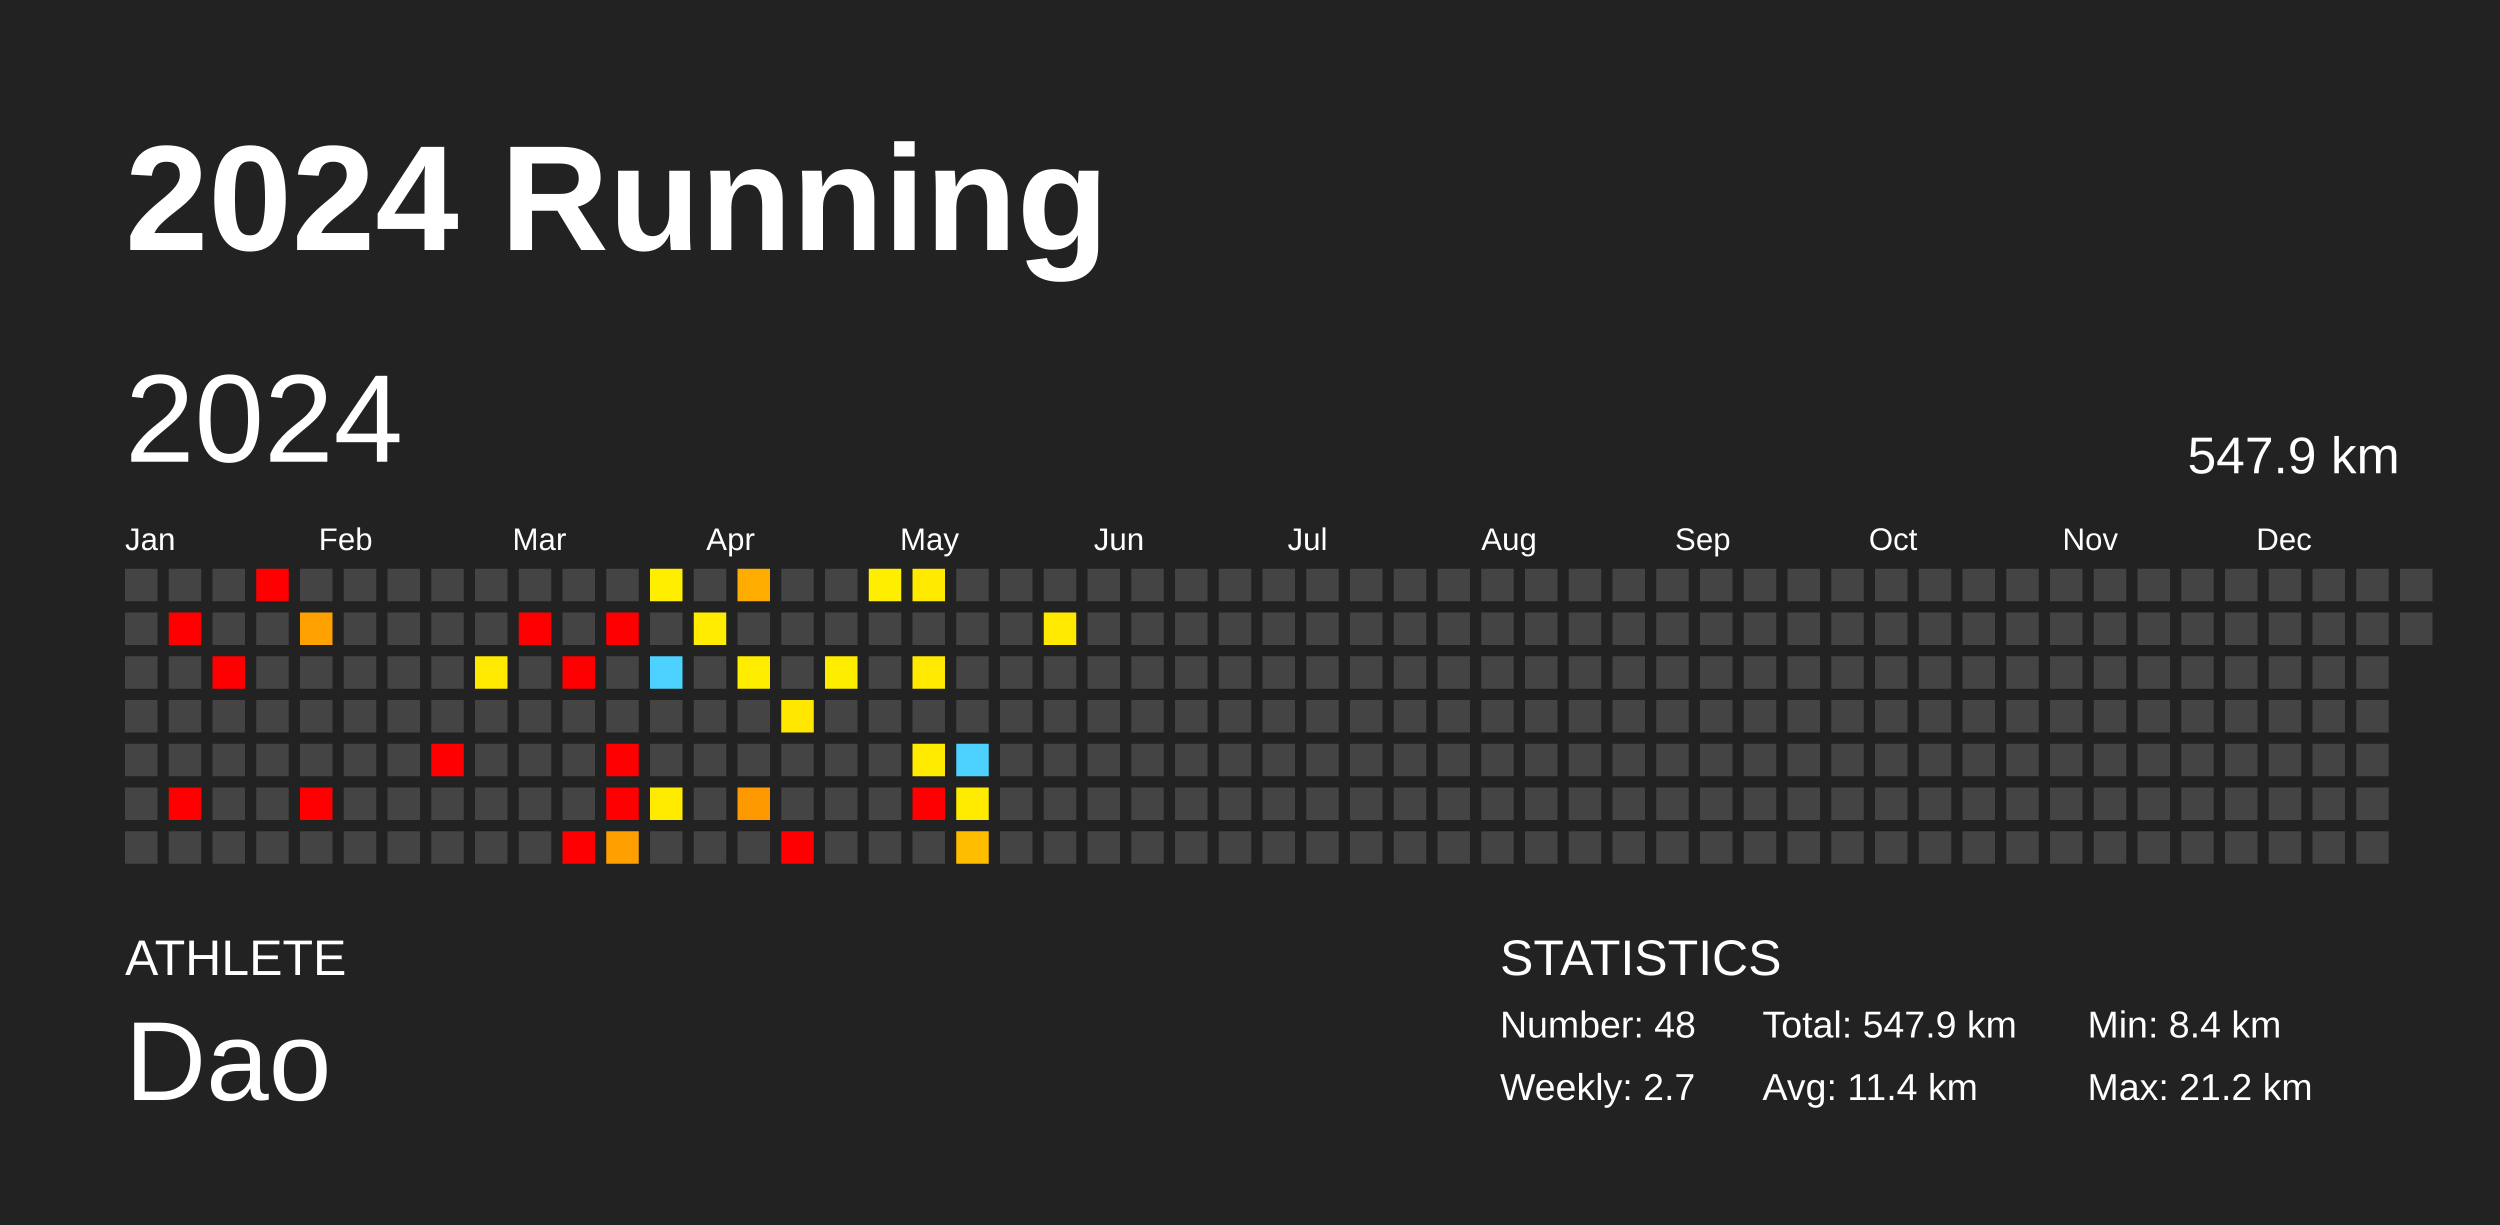
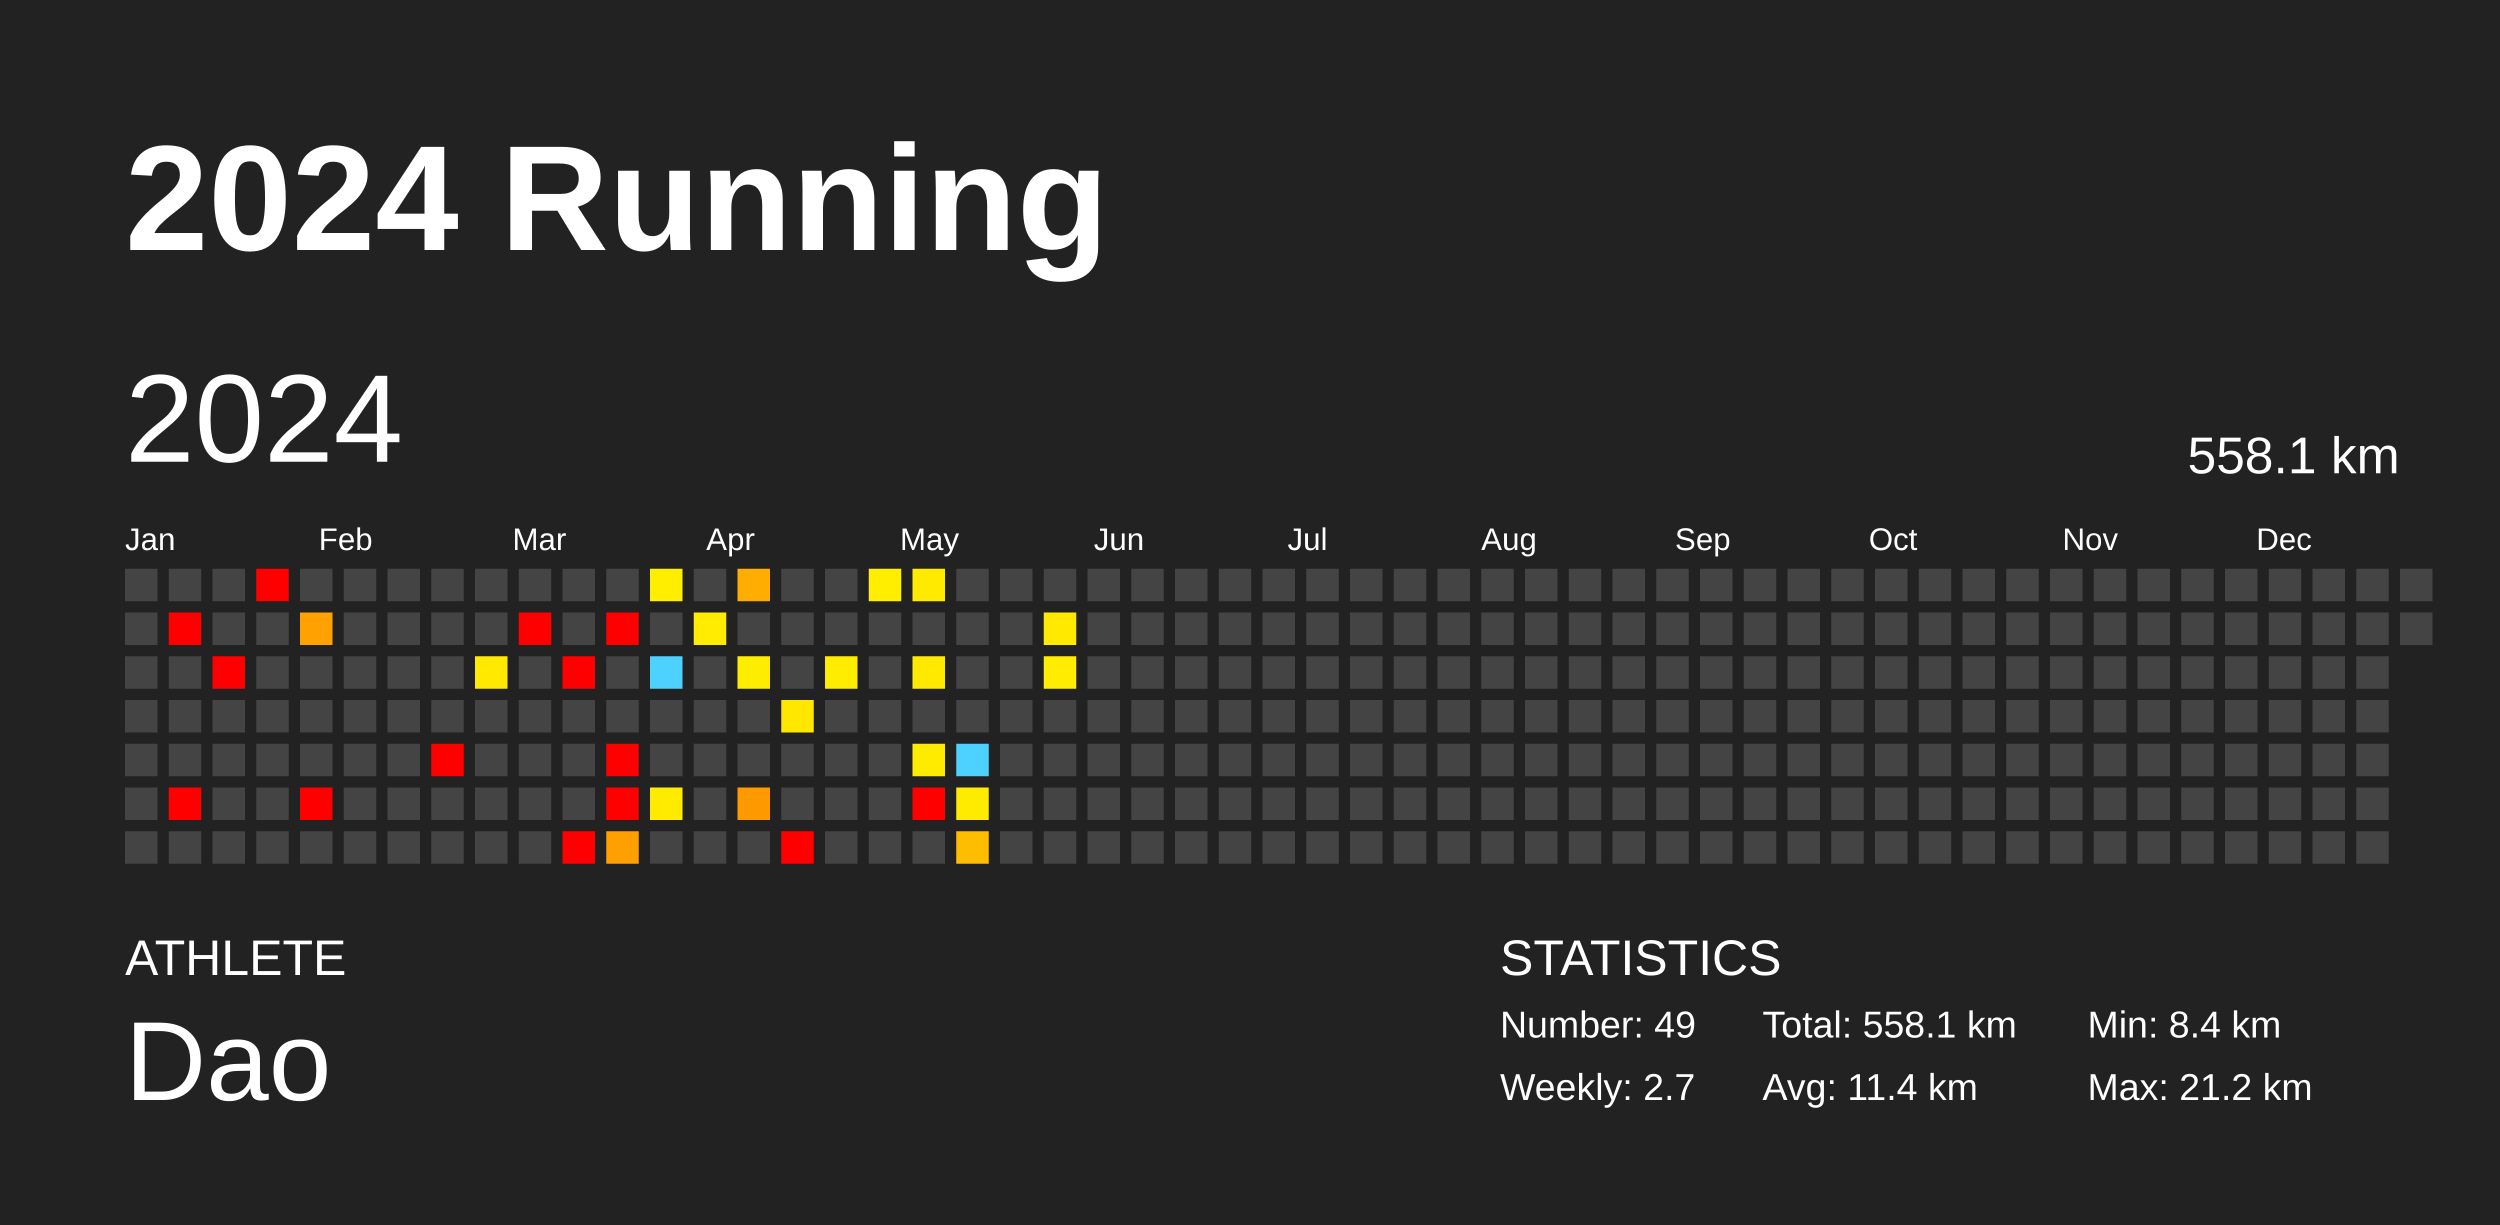
<svg xmlns="http://www.w3.org/2000/svg" baseProfile="full" height="98mm" version="1.1" viewBox="0,0,200,98" width="200mm">
  <defs />
  <rect fill="#222222" height="98" width="200" x="0" y="0" />
  <text fill="#FFFFFF" style="font-size:12px; font-family:Arial; font-weight:bold;" x="10" y="20">2024 Running</text>
  <text fill="#FFFFFF" style="font-size:4px; font-family:Arial" x="10" y="78">ATHLETE</text>
  <text fill="#FFFFFF" style="font-size:9px; font-family:Arial" x="10" y="88">Dao</text>
  <text fill="#FFFFFF" style="font-size:4px; font-family:Arial" x="120" y="78">STATISTICS</text>
-   <text fill="#FFFFFF" style="font-size:3px; font-family:Arial" x="120" y="83">Number: 48</text>
+   <text fill="#FFFFFF" style="font-size:3px; font-family:Arial" x="120" y="83">Number: 49</text>
  <text fill="#FFFFFF" style="font-size:3px; font-family:Arial" x="120" y="88">Weekly: 2.7</text>
-   <text fill="#FFFFFF" style="font-size:3px; font-family:Arial" x="141" y="83">Total: 547.9 km</text>
+   <text fill="#FFFFFF" style="font-size:3px; font-family:Arial" x="141" y="83">Total: 558.1 km</text>
  <text fill="#FFFFFF" style="font-size:3px; font-family:Arial" x="141" y="88">Avg: 11.4 km</text>
  <text fill="#FFFFFF" style="font-size:3px; font-family:Arial" x="167" y="83">Min: 8.4 km</text>
  <text fill="#FFFFFF" style="font-size:3px; font-family:Arial" x="167" y="88">Max: 21.2 km</text>
  <text dominant-baseline="hanging" fill="#FFFFFF" style="font-size:10.0px; font-family:Arial;" x="10" y="30">2024</text>
-   <text dominant-baseline="hanging" fill="#FFFFFF" style="font-size:4.125px; font-family:Arial;" x="175" y="35">547.9 km</text>
+   <text dominant-baseline="hanging" fill="#FFFFFF" style="font-size:4.125px; font-family:Arial;" x="175" y="35">558.1 km</text>
  <text fill="#FFFFFF" style="font-size:2.5px; font-family:Arial" x="10.0" y="44">Jan</text>
  <text fill="#FFFFFF" style="font-size:2.5px; font-family:Arial" x="25.5" y="44">Feb</text>
  <text fill="#FFFFFF" style="font-size:2.5px; font-family:Arial" x="41.0" y="44">Mar</text>
  <text fill="#FFFFFF" style="font-size:2.5px; font-family:Arial" x="56.5" y="44">Apr</text>
  <text fill="#FFFFFF" style="font-size:2.5px; font-family:Arial" x="72.0" y="44">May</text>
  <text fill="#FFFFFF" style="font-size:2.5px; font-family:Arial" x="87.5" y="44">Jun</text>
  <text fill="#FFFFFF" style="font-size:2.5px; font-family:Arial" x="103.0" y="44">Jul</text>
  <text fill="#FFFFFF" style="font-size:2.5px; font-family:Arial" x="118.5" y="44">Aug</text>
  <text fill="#FFFFFF" style="font-size:2.5px; font-family:Arial" x="134.0" y="44">Sep</text>
  <text fill="#FFFFFF" style="font-size:2.5px; font-family:Arial" x="149.5" y="44">Oct</text>
  <text fill="#FFFFFF" style="font-size:2.5px; font-family:Arial" x="165.0" y="44">Nov</text>
  <text fill="#FFFFFF" style="font-size:2.5px; font-family:Arial" x="180.5" y="44">Dec</text>
  <rect fill="#444444" height="2.6" width="2.6" x="10.0" y="45.5" />
  <rect fill="#444444" height="2.6" width="2.6" x="10.0" y="49.0" />
  <rect fill="#444444" height="2.6" width="2.6" x="10.0" y="52.5" />
  <rect fill="#444444" height="2.6" width="2.6" x="10.0" y="56.0" />
  <rect fill="#444444" height="2.6" width="2.6" x="10.0" y="59.5" />
  <rect fill="#444444" height="2.6" width="2.6" x="10.0" y="63.0" />
  <rect fill="#444444" height="2.6" width="2.6" x="10.0" y="66.5" />
  <rect fill="#444444" height="2.6" width="2.6" x="13.5" y="45.5" />
  <rect fill="red" height="2.6" width="2.6" x="13.5" y="49.0" />
  <rect fill="#444444" height="2.6" width="2.6" x="13.5" y="52.5" />
  <rect fill="#444444" height="2.6" width="2.6" x="13.5" y="56.0" />
  <rect fill="#444444" height="2.6" width="2.6" x="13.5" y="59.5" />
  <rect fill="red" height="2.6" width="2.6" x="13.5" y="63.0" />
  <rect fill="#444444" height="2.6" width="2.6" x="13.5" y="66.5" />
  <rect fill="#444444" height="2.6" width="2.6" x="17.0" y="45.5" />
  <rect fill="#444444" height="2.6" width="2.6" x="17.0" y="49.0" />
  <rect fill="red" height="2.6" width="2.6" x="17.0" y="52.5" />
  <rect fill="#444444" height="2.6" width="2.6" x="17.0" y="56.0" />
  <rect fill="#444444" height="2.6" width="2.6" x="17.0" y="59.5" />
  <rect fill="#444444" height="2.6" width="2.6" x="17.0" y="63.0" />
  <rect fill="#444444" height="2.6" width="2.6" x="17.0" y="66.5" />
  <rect fill="red" height="2.6" width="2.6" x="20.5" y="45.5" />
  <rect fill="#444444" height="2.6" width="2.6" x="20.5" y="49.0" />
  <rect fill="#444444" height="2.6" width="2.6" x="20.5" y="52.5" />
  <rect fill="#444444" height="2.6" width="2.6" x="20.5" y="56.0" />
  <rect fill="#444444" height="2.6" width="2.6" x="20.5" y="59.5" />
  <rect fill="#444444" height="2.6" width="2.6" x="20.5" y="63.0" />
  <rect fill="#444444" height="2.6" width="2.6" x="20.5" y="66.5" />
  <rect fill="#444444" height="2.6" width="2.6" x="24.0" y="45.5" />
  <rect fill="#ffa100" height="2.6" width="2.6" x="24.0" y="49.0" />
  <rect fill="#444444" height="2.6" width="2.6" x="24.0" y="52.5" />
  <rect fill="#444444" height="2.6" width="2.6" x="24.0" y="56.0" />
  <rect fill="#444444" height="2.6" width="2.6" x="24.0" y="59.5" />
  <rect fill="red" height="2.6" width="2.6" x="24.0" y="63.0" />
  <rect fill="#444444" height="2.6" width="2.6" x="24.0" y="66.5" />
  <rect fill="#444444" height="2.6" width="2.6" x="27.5" y="45.5" />
  <rect fill="#444444" height="2.6" width="2.6" x="27.5" y="49.0" />
  <rect fill="#444444" height="2.6" width="2.6" x="27.5" y="52.5" />
  <rect fill="#444444" height="2.6" width="2.6" x="27.5" y="56.0" />
  <rect fill="#444444" height="2.6" width="2.6" x="27.5" y="59.5" />
  <rect fill="#444444" height="2.6" width="2.6" x="27.5" y="63.0" />
  <rect fill="#444444" height="2.6" width="2.6" x="27.5" y="66.5" />
  <rect fill="#444444" height="2.6" width="2.6" x="31.0" y="45.5" />
  <rect fill="#444444" height="2.6" width="2.6" x="31.0" y="49.0" />
  <rect fill="#444444" height="2.6" width="2.6" x="31.0" y="52.5" />
  <rect fill="#444444" height="2.6" width="2.6" x="31.0" y="56.0" />
  <rect fill="#444444" height="2.6" width="2.6" x="31.0" y="59.5" />
  <rect fill="#444444" height="2.6" width="2.6" x="31.0" y="63.0" />
  <rect fill="#444444" height="2.6" width="2.6" x="31.0" y="66.5" />
  <rect fill="#444444" height="2.6" width="2.6" x="34.5" y="45.5" />
  <rect fill="#444444" height="2.6" width="2.6" x="34.5" y="49.0" />
  <rect fill="#444444" height="2.6" width="2.6" x="34.5" y="52.5" />
  <rect fill="#444444" height="2.6" width="2.6" x="34.5" y="56.0" />
  <rect fill="red" height="2.6" width="2.6" x="34.5" y="59.5" />
  <rect fill="#444444" height="2.6" width="2.6" x="34.5" y="63.0" />
  <rect fill="#444444" height="2.6" width="2.6" x="34.5" y="66.5" />
  <rect fill="#444444" height="2.6" width="2.6" x="38.0" y="45.5" />
  <rect fill="#444444" height="2.6" width="2.6" x="38.0" y="49.0" />
  <rect fill="#ffe900" height="2.6" width="2.6" x="38.0" y="52.5" />
  <rect fill="#444444" height="2.6" width="2.6" x="38.0" y="56.0" />
  <rect fill="#444444" height="2.6" width="2.6" x="38.0" y="59.5" />
  <rect fill="#444444" height="2.6" width="2.6" x="38.0" y="63.0" />
  <rect fill="#444444" height="2.6" width="2.6" x="38.0" y="66.5" />
  <rect fill="#444444" height="2.6" width="2.6" x="41.5" y="45.5" />
  <rect fill="red" height="2.6" width="2.6" x="41.5" y="49.0" />
  <rect fill="#444444" height="2.6" width="2.6" x="41.5" y="52.5" />
  <rect fill="#444444" height="2.6" width="2.6" x="41.5" y="56.0" />
  <rect fill="#444444" height="2.6" width="2.6" x="41.5" y="59.5" />
  <rect fill="#444444" height="2.6" width="2.6" x="41.5" y="63.0" />
  <rect fill="#444444" height="2.6" width="2.6" x="41.5" y="66.5" />
  <rect fill="#444444" height="2.6" width="2.6" x="45.0" y="45.5" />
  <rect fill="#444444" height="2.6" width="2.6" x="45.0" y="49.0" />
  <rect fill="red" height="2.6" width="2.6" x="45.0" y="52.5" />
  <rect fill="#444444" height="2.6" width="2.6" x="45.0" y="56.0" />
  <rect fill="#444444" height="2.6" width="2.6" x="45.0" y="59.5" />
  <rect fill="#444444" height="2.6" width="2.6" x="45.0" y="63.0" />
  <rect fill="red" height="2.6" width="2.6" x="45.0" y="66.5" />
  <rect fill="#444444" height="2.6" width="2.6" x="48.5" y="45.5" />
  <rect fill="red" height="2.6" width="2.6" x="48.5" y="49.0" />
  <rect fill="#444444" height="2.6" width="2.6" x="48.5" y="52.5" />
  <rect fill="#444444" height="2.6" width="2.6" x="48.5" y="56.0" />
  <rect fill="red" height="2.6" width="2.6" x="48.5" y="59.5" />
  <rect fill="red" height="2.6" width="2.6" x="48.5" y="63.0" />
  <rect fill="#ff9f00" height="2.6" width="2.6" x="48.5" y="66.5" />
  <rect fill="#ffee00" height="2.6" width="2.6" x="52.0" y="45.5" />
  <rect fill="#444444" height="2.6" width="2.6" x="52.0" y="49.0" />
  <rect fill="#4dd2ff" height="2.6" width="2.6" x="52.0" y="52.5" />
  <rect fill="#444444" height="2.6" width="2.6" x="52.0" y="56.0" />
  <rect fill="#444444" height="2.6" width="2.6" x="52.0" y="59.5" />
  <rect fill="#ffeb00" height="2.6" width="2.6" x="52.0" y="63.0" />
  <rect fill="#444444" height="2.6" width="2.6" x="52.0" y="66.5" />
  <rect fill="#444444" height="2.6" width="2.6" x="55.5" y="45.5" />
  <rect fill="#ffec00" height="2.6" width="2.6" x="55.5" y="49.0" />
  <rect fill="#444444" height="2.6" width="2.6" x="55.5" y="52.5" />
  <rect fill="#444444" height="2.6" width="2.6" x="55.5" y="56.0" />
  <rect fill="#444444" height="2.6" width="2.6" x="55.5" y="59.5" />
  <rect fill="#444444" height="2.6" width="2.6" x="55.5" y="63.0" />
  <rect fill="#444444" height="2.6" width="2.6" x="55.5" y="66.5" />
  <rect fill="#ffad00" height="2.6" width="2.6" x="59.0" y="45.5" />
  <rect fill="#444444" height="2.6" width="2.6" x="59.0" y="49.0" />
  <rect fill="#ffed00" height="2.6" width="2.6" x="59.0" y="52.5" />
  <rect fill="#444444" height="2.6" width="2.6" x="59.0" y="56.0" />
  <rect fill="#444444" height="2.6" width="2.6" x="59.0" y="59.5" />
  <rect fill="#ff9900" height="2.6" width="2.6" x="59.0" y="63.0" />
  <rect fill="#444444" height="2.6" width="2.6" x="59.0" y="66.5" />
  <rect fill="#444444" height="2.6" width="2.6" x="62.5" y="45.5" />
  <rect fill="#444444" height="2.6" width="2.6" x="62.5" y="49.0" />
  <rect fill="#444444" height="2.6" width="2.6" x="62.5" y="52.5" />
  <rect fill="#ffe700" height="2.6" width="2.6" x="62.5" y="56.0" />
  <rect fill="#444444" height="2.6" width="2.6" x="62.5" y="59.5" />
  <rect fill="#444444" height="2.6" width="2.6" x="62.5" y="63.0" />
  <rect fill="red" height="2.6" width="2.6" x="62.5" y="66.5" />
  <rect fill="#444444" height="2.6" width="2.6" x="66.0" y="45.5" />
  <rect fill="#444444" height="2.6" width="2.6" x="66.0" y="49.0" />
  <rect fill="#ffed00" height="2.6" width="2.6" x="66.0" y="52.5" />
  <rect fill="#444444" height="2.6" width="2.6" x="66.0" y="56.0" />
  <rect fill="#444444" height="2.6" width="2.6" x="66.0" y="59.5" />
  <rect fill="#444444" height="2.6" width="2.6" x="66.0" y="63.0" />
  <rect fill="#444444" height="2.6" width="2.6" x="66.0" y="66.5" />
  <rect fill="#ffee00" height="2.6" width="2.6" x="69.5" y="45.5" />
  <rect fill="#444444" height="2.6" width="2.6" x="69.5" y="49.0" />
  <rect fill="#444444" height="2.6" width="2.6" x="69.5" y="52.5" />
  <rect fill="#444444" height="2.6" width="2.6" x="69.5" y="56.0" />
  <rect fill="#444444" height="2.6" width="2.6" x="69.5" y="59.5" />
  <rect fill="#444444" height="2.6" width="2.6" x="69.5" y="63.0" />
  <rect fill="#444444" height="2.6" width="2.6" x="69.5" y="66.5" />
  <rect fill="#ffea00" height="2.6" width="2.6" x="73.0" y="45.5" />
  <rect fill="#444444" height="2.6" width="2.6" x="73.0" y="49.0" />
  <rect fill="#ffe900" height="2.6" width="2.6" x="73.0" y="52.5" />
  <rect fill="#444444" height="2.6" width="2.6" x="73.0" y="56.0" />
  <rect fill="#ffeb00" height="2.6" width="2.6" x="73.0" y="59.5" />
  <rect fill="red" height="2.6" width="2.6" x="73.0" y="63.0" />
  <rect fill="#444444" height="2.6" width="2.6" x="73.0" y="66.5" />
  <rect fill="#444444" height="2.6" width="2.6" x="76.5" y="45.5" />
  <rect fill="#444444" height="2.6" width="2.6" x="76.5" y="49.0" />
  <rect fill="#444444" height="2.6" width="2.6" x="76.5" y="52.5" />
  <rect fill="#444444" height="2.6" width="2.6" x="76.5" y="56.0" />
  <rect fill="#4dd2ff" height="2.6" width="2.6" x="76.5" y="59.5" />
  <rect fill="#ffeb00" height="2.6" width="2.6" x="76.5" y="63.0" />
  <rect fill="#ffbd00" height="2.6" width="2.6" x="76.5" y="66.5" />
  <rect fill="#444444" height="2.6" width="2.6" x="80.0" y="45.5" />
  <rect fill="#444444" height="2.6" width="2.6" x="80.0" y="49.0" />
  <rect fill="#444444" height="2.6" width="2.6" x="80.0" y="52.5" />
  <rect fill="#444444" height="2.6" width="2.6" x="80.0" y="56.0" />
  <rect fill="#444444" height="2.6" width="2.6" x="80.0" y="59.5" />
  <rect fill="#444444" height="2.6" width="2.6" x="80.0" y="63.0" />
  <rect fill="#444444" height="2.6" width="2.6" x="80.0" y="66.5" />
  <rect fill="#444444" height="2.6" width="2.6" x="83.5" y="45.5" />
  <rect fill="#ffe900" height="2.6" width="2.6" x="83.5" y="49.0" />
-   <rect fill="#444444" height="2.6" width="2.6" x="83.5" y="52.5" />
+   <rect fill="#ffec00" height="2.6" width="2.6" x="83.5" y="52.5" />
  <rect fill="#444444" height="2.6" width="2.6" x="83.5" y="56.0" />
  <rect fill="#444444" height="2.6" width="2.6" x="83.5" y="59.5" />
  <rect fill="#444444" height="2.6" width="2.6" x="83.5" y="63.0" />
  <rect fill="#444444" height="2.6" width="2.6" x="83.5" y="66.5" />
  <rect fill="#444444" height="2.6" width="2.6" x="87.0" y="45.5" />
  <rect fill="#444444" height="2.6" width="2.6" x="87.0" y="49.0" />
  <rect fill="#444444" height="2.6" width="2.6" x="87.0" y="52.5" />
  <rect fill="#444444" height="2.6" width="2.6" x="87.0" y="56.0" />
  <rect fill="#444444" height="2.6" width="2.6" x="87.0" y="59.5" />
  <rect fill="#444444" height="2.6" width="2.6" x="87.0" y="63.0" />
  <rect fill="#444444" height="2.6" width="2.6" x="87.0" y="66.5" />
  <rect fill="#444444" height="2.6" width="2.6" x="90.5" y="45.5" />
  <rect fill="#444444" height="2.6" width="2.6" x="90.5" y="49.0" />
  <rect fill="#444444" height="2.6" width="2.6" x="90.5" y="52.5" />
  <rect fill="#444444" height="2.6" width="2.6" x="90.5" y="56.0" />
  <rect fill="#444444" height="2.6" width="2.6" x="90.5" y="59.5" />
  <rect fill="#444444" height="2.6" width="2.6" x="90.5" y="63.0" />
  <rect fill="#444444" height="2.6" width="2.6" x="90.5" y="66.5" />
  <rect fill="#444444" height="2.6" width="2.6" x="94.0" y="45.5" />
  <rect fill="#444444" height="2.6" width="2.6" x="94.0" y="49.0" />
  <rect fill="#444444" height="2.6" width="2.6" x="94.0" y="52.5" />
  <rect fill="#444444" height="2.6" width="2.6" x="94.0" y="56.0" />
  <rect fill="#444444" height="2.6" width="2.6" x="94.0" y="59.5" />
  <rect fill="#444444" height="2.6" width="2.6" x="94.0" y="63.0" />
  <rect fill="#444444" height="2.6" width="2.6" x="94.0" y="66.5" />
  <rect fill="#444444" height="2.6" width="2.6" x="97.5" y="45.5" />
  <rect fill="#444444" height="2.6" width="2.6" x="97.5" y="49.0" />
  <rect fill="#444444" height="2.6" width="2.6" x="97.5" y="52.5" />
  <rect fill="#444444" height="2.6" width="2.6" x="97.5" y="56.0" />
  <rect fill="#444444" height="2.6" width="2.6" x="97.5" y="59.5" />
  <rect fill="#444444" height="2.6" width="2.6" x="97.5" y="63.0" />
  <rect fill="#444444" height="2.6" width="2.6" x="97.5" y="66.5" />
  <rect fill="#444444" height="2.6" width="2.6" x="101.0" y="45.5" />
  <rect fill="#444444" height="2.6" width="2.6" x="101.0" y="49.0" />
  <rect fill="#444444" height="2.6" width="2.6" x="101.0" y="52.5" />
  <rect fill="#444444" height="2.6" width="2.6" x="101.0" y="56.0" />
  <rect fill="#444444" height="2.6" width="2.6" x="101.0" y="59.5" />
  <rect fill="#444444" height="2.6" width="2.6" x="101.0" y="63.0" />
  <rect fill="#444444" height="2.6" width="2.6" x="101.0" y="66.5" />
  <rect fill="#444444" height="2.6" width="2.6" x="104.5" y="45.5" />
  <rect fill="#444444" height="2.6" width="2.6" x="104.5" y="49.0" />
  <rect fill="#444444" height="2.6" width="2.6" x="104.5" y="52.5" />
  <rect fill="#444444" height="2.6" width="2.6" x="104.5" y="56.0" />
  <rect fill="#444444" height="2.6" width="2.6" x="104.5" y="59.5" />
  <rect fill="#444444" height="2.6" width="2.6" x="104.5" y="63.0" />
  <rect fill="#444444" height="2.6" width="2.6" x="104.5" y="66.5" />
  <rect fill="#444444" height="2.6" width="2.6" x="108.0" y="45.5" />
  <rect fill="#444444" height="2.6" width="2.6" x="108.0" y="49.0" />
  <rect fill="#444444" height="2.6" width="2.6" x="108.0" y="52.5" />
  <rect fill="#444444" height="2.6" width="2.6" x="108.0" y="56.0" />
  <rect fill="#444444" height="2.6" width="2.6" x="108.0" y="59.5" />
  <rect fill="#444444" height="2.6" width="2.6" x="108.0" y="63.0" />
  <rect fill="#444444" height="2.6" width="2.6" x="108.0" y="66.5" />
  <rect fill="#444444" height="2.6" width="2.6" x="111.5" y="45.5" />
  <rect fill="#444444" height="2.6" width="2.6" x="111.5" y="49.0" />
  <rect fill="#444444" height="2.6" width="2.6" x="111.5" y="52.5" />
  <rect fill="#444444" height="2.6" width="2.6" x="111.5" y="56.0" />
  <rect fill="#444444" height="2.6" width="2.6" x="111.5" y="59.5" />
  <rect fill="#444444" height="2.6" width="2.6" x="111.5" y="63.0" />
  <rect fill="#444444" height="2.6" width="2.6" x="111.5" y="66.5" />
  <rect fill="#444444" height="2.6" width="2.6" x="115.0" y="45.5" />
  <rect fill="#444444" height="2.6" width="2.6" x="115.0" y="49.0" />
  <rect fill="#444444" height="2.6" width="2.6" x="115.0" y="52.5" />
  <rect fill="#444444" height="2.6" width="2.6" x="115.0" y="56.0" />
  <rect fill="#444444" height="2.6" width="2.6" x="115.0" y="59.5" />
  <rect fill="#444444" height="2.6" width="2.6" x="115.0" y="63.0" />
  <rect fill="#444444" height="2.6" width="2.6" x="115.0" y="66.5" />
  <rect fill="#444444" height="2.6" width="2.6" x="118.5" y="45.5" />
  <rect fill="#444444" height="2.6" width="2.6" x="118.5" y="49.0" />
  <rect fill="#444444" height="2.6" width="2.6" x="118.5" y="52.5" />
  <rect fill="#444444" height="2.6" width="2.6" x="118.5" y="56.0" />
  <rect fill="#444444" height="2.6" width="2.6" x="118.5" y="59.5" />
  <rect fill="#444444" height="2.6" width="2.6" x="118.5" y="63.0" />
  <rect fill="#444444" height="2.6" width="2.6" x="118.5" y="66.5" />
  <rect fill="#444444" height="2.6" width="2.6" x="122.0" y="45.5" />
  <rect fill="#444444" height="2.6" width="2.6" x="122.0" y="49.0" />
  <rect fill="#444444" height="2.6" width="2.6" x="122.0" y="52.5" />
  <rect fill="#444444" height="2.6" width="2.6" x="122.0" y="56.0" />
  <rect fill="#444444" height="2.6" width="2.6" x="122.0" y="59.5" />
  <rect fill="#444444" height="2.6" width="2.6" x="122.0" y="63.0" />
  <rect fill="#444444" height="2.6" width="2.6" x="122.0" y="66.5" />
  <rect fill="#444444" height="2.6" width="2.6" x="125.5" y="45.5" />
  <rect fill="#444444" height="2.6" width="2.6" x="125.5" y="49.0" />
  <rect fill="#444444" height="2.6" width="2.6" x="125.5" y="52.5" />
  <rect fill="#444444" height="2.6" width="2.6" x="125.5" y="56.0" />
  <rect fill="#444444" height="2.6" width="2.6" x="125.5" y="59.5" />
  <rect fill="#444444" height="2.6" width="2.6" x="125.5" y="63.0" />
  <rect fill="#444444" height="2.6" width="2.6" x="125.5" y="66.5" />
  <rect fill="#444444" height="2.6" width="2.6" x="129.0" y="45.5" />
  <rect fill="#444444" height="2.6" width="2.6" x="129.0" y="49.0" />
  <rect fill="#444444" height="2.6" width="2.6" x="129.0" y="52.5" />
  <rect fill="#444444" height="2.6" width="2.6" x="129.0" y="56.0" />
  <rect fill="#444444" height="2.6" width="2.6" x="129.0" y="59.5" />
  <rect fill="#444444" height="2.6" width="2.6" x="129.0" y="63.0" />
  <rect fill="#444444" height="2.6" width="2.6" x="129.0" y="66.5" />
  <rect fill="#444444" height="2.6" width="2.6" x="132.5" y="45.5" />
  <rect fill="#444444" height="2.6" width="2.6" x="132.5" y="49.0" />
  <rect fill="#444444" height="2.6" width="2.6" x="132.5" y="52.5" />
  <rect fill="#444444" height="2.6" width="2.6" x="132.5" y="56.0" />
  <rect fill="#444444" height="2.6" width="2.6" x="132.5" y="59.5" />
  <rect fill="#444444" height="2.6" width="2.6" x="132.5" y="63.0" />
  <rect fill="#444444" height="2.6" width="2.6" x="132.5" y="66.5" />
  <rect fill="#444444" height="2.6" width="2.6" x="136.0" y="45.5" />
  <rect fill="#444444" height="2.6" width="2.6" x="136.0" y="49.0" />
  <rect fill="#444444" height="2.6" width="2.6" x="136.0" y="52.5" />
  <rect fill="#444444" height="2.6" width="2.6" x="136.0" y="56.0" />
  <rect fill="#444444" height="2.6" width="2.6" x="136.0" y="59.5" />
  <rect fill="#444444" height="2.6" width="2.6" x="136.0" y="63.0" />
  <rect fill="#444444" height="2.6" width="2.6" x="136.0" y="66.5" />
  <rect fill="#444444" height="2.6" width="2.6" x="139.5" y="45.5" />
  <rect fill="#444444" height="2.6" width="2.6" x="139.5" y="49.0" />
  <rect fill="#444444" height="2.6" width="2.6" x="139.5" y="52.5" />
  <rect fill="#444444" height="2.6" width="2.6" x="139.5" y="56.0" />
  <rect fill="#444444" height="2.6" width="2.6" x="139.5" y="59.5" />
  <rect fill="#444444" height="2.6" width="2.6" x="139.5" y="63.0" />
  <rect fill="#444444" height="2.6" width="2.6" x="139.5" y="66.5" />
  <rect fill="#444444" height="2.6" width="2.6" x="143.0" y="45.5" />
  <rect fill="#444444" height="2.6" width="2.6" x="143.0" y="49.0" />
  <rect fill="#444444" height="2.6" width="2.6" x="143.0" y="52.5" />
  <rect fill="#444444" height="2.6" width="2.6" x="143.0" y="56.0" />
  <rect fill="#444444" height="2.6" width="2.6" x="143.0" y="59.5" />
  <rect fill="#444444" height="2.6" width="2.6" x="143.0" y="63.0" />
  <rect fill="#444444" height="2.6" width="2.6" x="143.0" y="66.5" />
  <rect fill="#444444" height="2.6" width="2.6" x="146.5" y="45.5" />
  <rect fill="#444444" height="2.6" width="2.6" x="146.5" y="49.0" />
  <rect fill="#444444" height="2.6" width="2.6" x="146.5" y="52.5" />
  <rect fill="#444444" height="2.6" width="2.6" x="146.5" y="56.0" />
  <rect fill="#444444" height="2.6" width="2.6" x="146.5" y="59.5" />
  <rect fill="#444444" height="2.6" width="2.6" x="146.5" y="63.0" />
  <rect fill="#444444" height="2.6" width="2.6" x="146.5" y="66.5" />
  <rect fill="#444444" height="2.6" width="2.6" x="150.0" y="45.5" />
  <rect fill="#444444" height="2.6" width="2.6" x="150.0" y="49.0" />
  <rect fill="#444444" height="2.6" width="2.6" x="150.0" y="52.5" />
  <rect fill="#444444" height="2.6" width="2.6" x="150.0" y="56.0" />
  <rect fill="#444444" height="2.6" width="2.6" x="150.0" y="59.5" />
  <rect fill="#444444" height="2.6" width="2.6" x="150.0" y="63.0" />
  <rect fill="#444444" height="2.6" width="2.6" x="150.0" y="66.5" />
  <rect fill="#444444" height="2.6" width="2.6" x="153.5" y="45.5" />
  <rect fill="#444444" height="2.6" width="2.6" x="153.5" y="49.0" />
  <rect fill="#444444" height="2.6" width="2.6" x="153.5" y="52.5" />
  <rect fill="#444444" height="2.6" width="2.6" x="153.5" y="56.0" />
  <rect fill="#444444" height="2.6" width="2.6" x="153.5" y="59.5" />
  <rect fill="#444444" height="2.6" width="2.6" x="153.5" y="63.0" />
  <rect fill="#444444" height="2.6" width="2.6" x="153.5" y="66.5" />
  <rect fill="#444444" height="2.6" width="2.6" x="157.0" y="45.5" />
  <rect fill="#444444" height="2.6" width="2.6" x="157.0" y="49.0" />
  <rect fill="#444444" height="2.6" width="2.6" x="157.0" y="52.5" />
  <rect fill="#444444" height="2.6" width="2.6" x="157.0" y="56.0" />
  <rect fill="#444444" height="2.6" width="2.6" x="157.0" y="59.5" />
  <rect fill="#444444" height="2.6" width="2.6" x="157.0" y="63.0" />
  <rect fill="#444444" height="2.6" width="2.6" x="157.0" y="66.5" />
  <rect fill="#444444" height="2.6" width="2.6" x="160.5" y="45.5" />
  <rect fill="#444444" height="2.6" width="2.6" x="160.5" y="49.0" />
  <rect fill="#444444" height="2.6" width="2.6" x="160.5" y="52.5" />
  <rect fill="#444444" height="2.6" width="2.6" x="160.5" y="56.0" />
  <rect fill="#444444" height="2.6" width="2.6" x="160.5" y="59.5" />
  <rect fill="#444444" height="2.6" width="2.6" x="160.5" y="63.0" />
  <rect fill="#444444" height="2.6" width="2.6" x="160.5" y="66.5" />
  <rect fill="#444444" height="2.6" width="2.6" x="164.0" y="45.5" />
  <rect fill="#444444" height="2.6" width="2.6" x="164.0" y="49.0" />
  <rect fill="#444444" height="2.6" width="2.6" x="164.0" y="52.5" />
  <rect fill="#444444" height="2.6" width="2.6" x="164.0" y="56.0" />
  <rect fill="#444444" height="2.6" width="2.6" x="164.0" y="59.5" />
  <rect fill="#444444" height="2.6" width="2.6" x="164.0" y="63.0" />
  <rect fill="#444444" height="2.6" width="2.6" x="164.0" y="66.5" />
  <rect fill="#444444" height="2.6" width="2.6" x="167.5" y="45.5" />
  <rect fill="#444444" height="2.6" width="2.6" x="167.5" y="49.0" />
  <rect fill="#444444" height="2.6" width="2.6" x="167.5" y="52.5" />
  <rect fill="#444444" height="2.6" width="2.6" x="167.5" y="56.0" />
  <rect fill="#444444" height="2.6" width="2.6" x="167.5" y="59.5" />
  <rect fill="#444444" height="2.6" width="2.6" x="167.5" y="63.0" />
  <rect fill="#444444" height="2.6" width="2.6" x="167.5" y="66.5" />
  <rect fill="#444444" height="2.6" width="2.6" x="171.0" y="45.5" />
  <rect fill="#444444" height="2.6" width="2.6" x="171.0" y="49.0" />
  <rect fill="#444444" height="2.6" width="2.6" x="171.0" y="52.5" />
  <rect fill="#444444" height="2.6" width="2.6" x="171.0" y="56.0" />
  <rect fill="#444444" height="2.6" width="2.6" x="171.0" y="59.5" />
  <rect fill="#444444" height="2.6" width="2.6" x="171.0" y="63.0" />
  <rect fill="#444444" height="2.6" width="2.6" x="171.0" y="66.5" />
  <rect fill="#444444" height="2.6" width="2.6" x="174.5" y="45.5" />
  <rect fill="#444444" height="2.6" width="2.6" x="174.5" y="49.0" />
  <rect fill="#444444" height="2.6" width="2.6" x="174.5" y="52.5" />
  <rect fill="#444444" height="2.6" width="2.6" x="174.5" y="56.0" />
  <rect fill="#444444" height="2.6" width="2.6" x="174.5" y="59.5" />
  <rect fill="#444444" height="2.6" width="2.6" x="174.5" y="63.0" />
  <rect fill="#444444" height="2.6" width="2.6" x="174.5" y="66.5" />
  <rect fill="#444444" height="2.6" width="2.6" x="178.0" y="45.5" />
  <rect fill="#444444" height="2.6" width="2.6" x="178.0" y="49.0" />
  <rect fill="#444444" height="2.6" width="2.6" x="178.0" y="52.5" />
  <rect fill="#444444" height="2.6" width="2.6" x="178.0" y="56.0" />
  <rect fill="#444444" height="2.6" width="2.6" x="178.0" y="59.5" />
  <rect fill="#444444" height="2.6" width="2.6" x="178.0" y="63.0" />
  <rect fill="#444444" height="2.6" width="2.6" x="178.0" y="66.5" />
  <rect fill="#444444" height="2.6" width="2.6" x="181.5" y="45.5" />
  <rect fill="#444444" height="2.6" width="2.6" x="181.5" y="49.0" />
  <rect fill="#444444" height="2.6" width="2.6" x="181.5" y="52.5" />
  <rect fill="#444444" height="2.6" width="2.6" x="181.5" y="56.0" />
  <rect fill="#444444" height="2.6" width="2.6" x="181.5" y="59.5" />
  <rect fill="#444444" height="2.6" width="2.6" x="181.5" y="63.0" />
  <rect fill="#444444" height="2.6" width="2.6" x="181.5" y="66.5" />
  <rect fill="#444444" height="2.6" width="2.6" x="185.0" y="45.5" />
  <rect fill="#444444" height="2.6" width="2.6" x="185.0" y="49.0" />
  <rect fill="#444444" height="2.6" width="2.6" x="185.0" y="52.5" />
  <rect fill="#444444" height="2.6" width="2.6" x="185.0" y="56.0" />
  <rect fill="#444444" height="2.6" width="2.6" x="185.0" y="59.5" />
  <rect fill="#444444" height="2.6" width="2.6" x="185.0" y="63.0" />
  <rect fill="#444444" height="2.6" width="2.6" x="185.0" y="66.5" />
  <rect fill="#444444" height="2.6" width="2.6" x="188.5" y="45.5" />
  <rect fill="#444444" height="2.6" width="2.6" x="188.5" y="49.0" />
  <rect fill="#444444" height="2.6" width="2.6" x="188.5" y="52.5" />
  <rect fill="#444444" height="2.6" width="2.6" x="188.5" y="56.0" />
  <rect fill="#444444" height="2.6" width="2.6" x="188.5" y="59.5" />
  <rect fill="#444444" height="2.6" width="2.6" x="188.5" y="63.0" />
  <rect fill="#444444" height="2.6" width="2.6" x="188.5" y="66.5" />
  <rect fill="#444444" height="2.6" width="2.6" x="192.0" y="45.5" />
  <rect fill="#444444" height="2.6" width="2.6" x="192.0" y="49.0" />
</svg>
